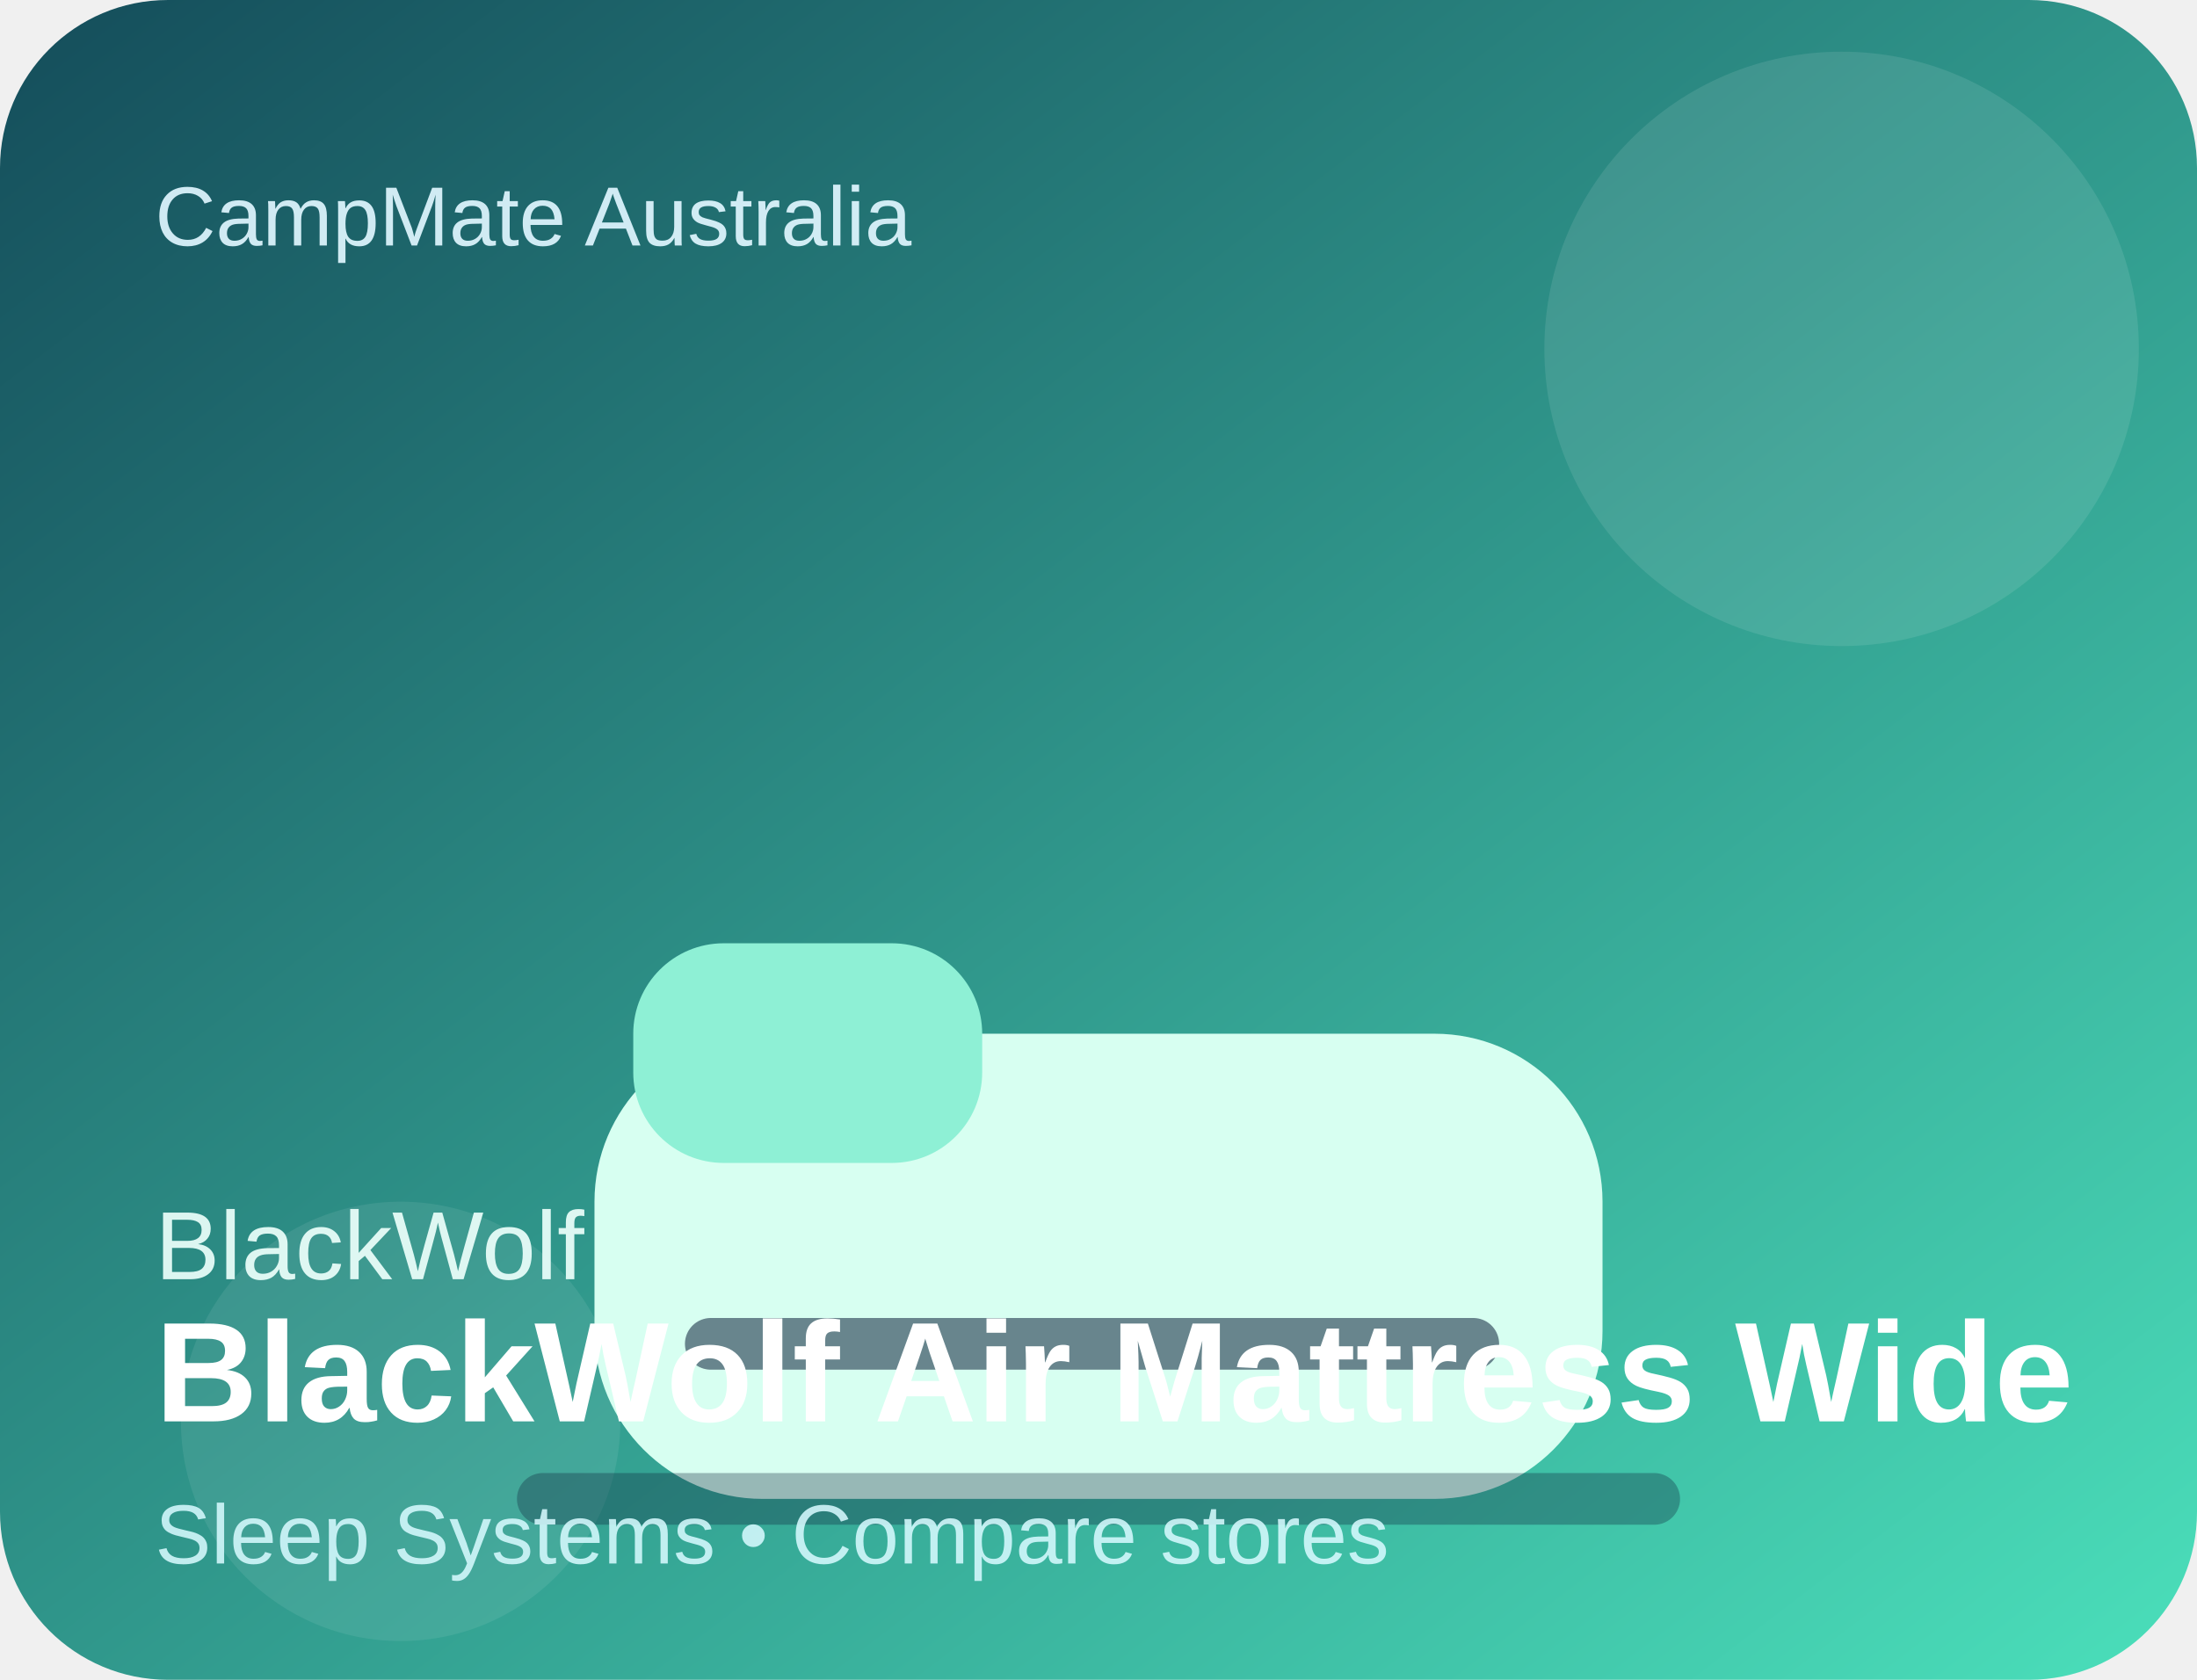
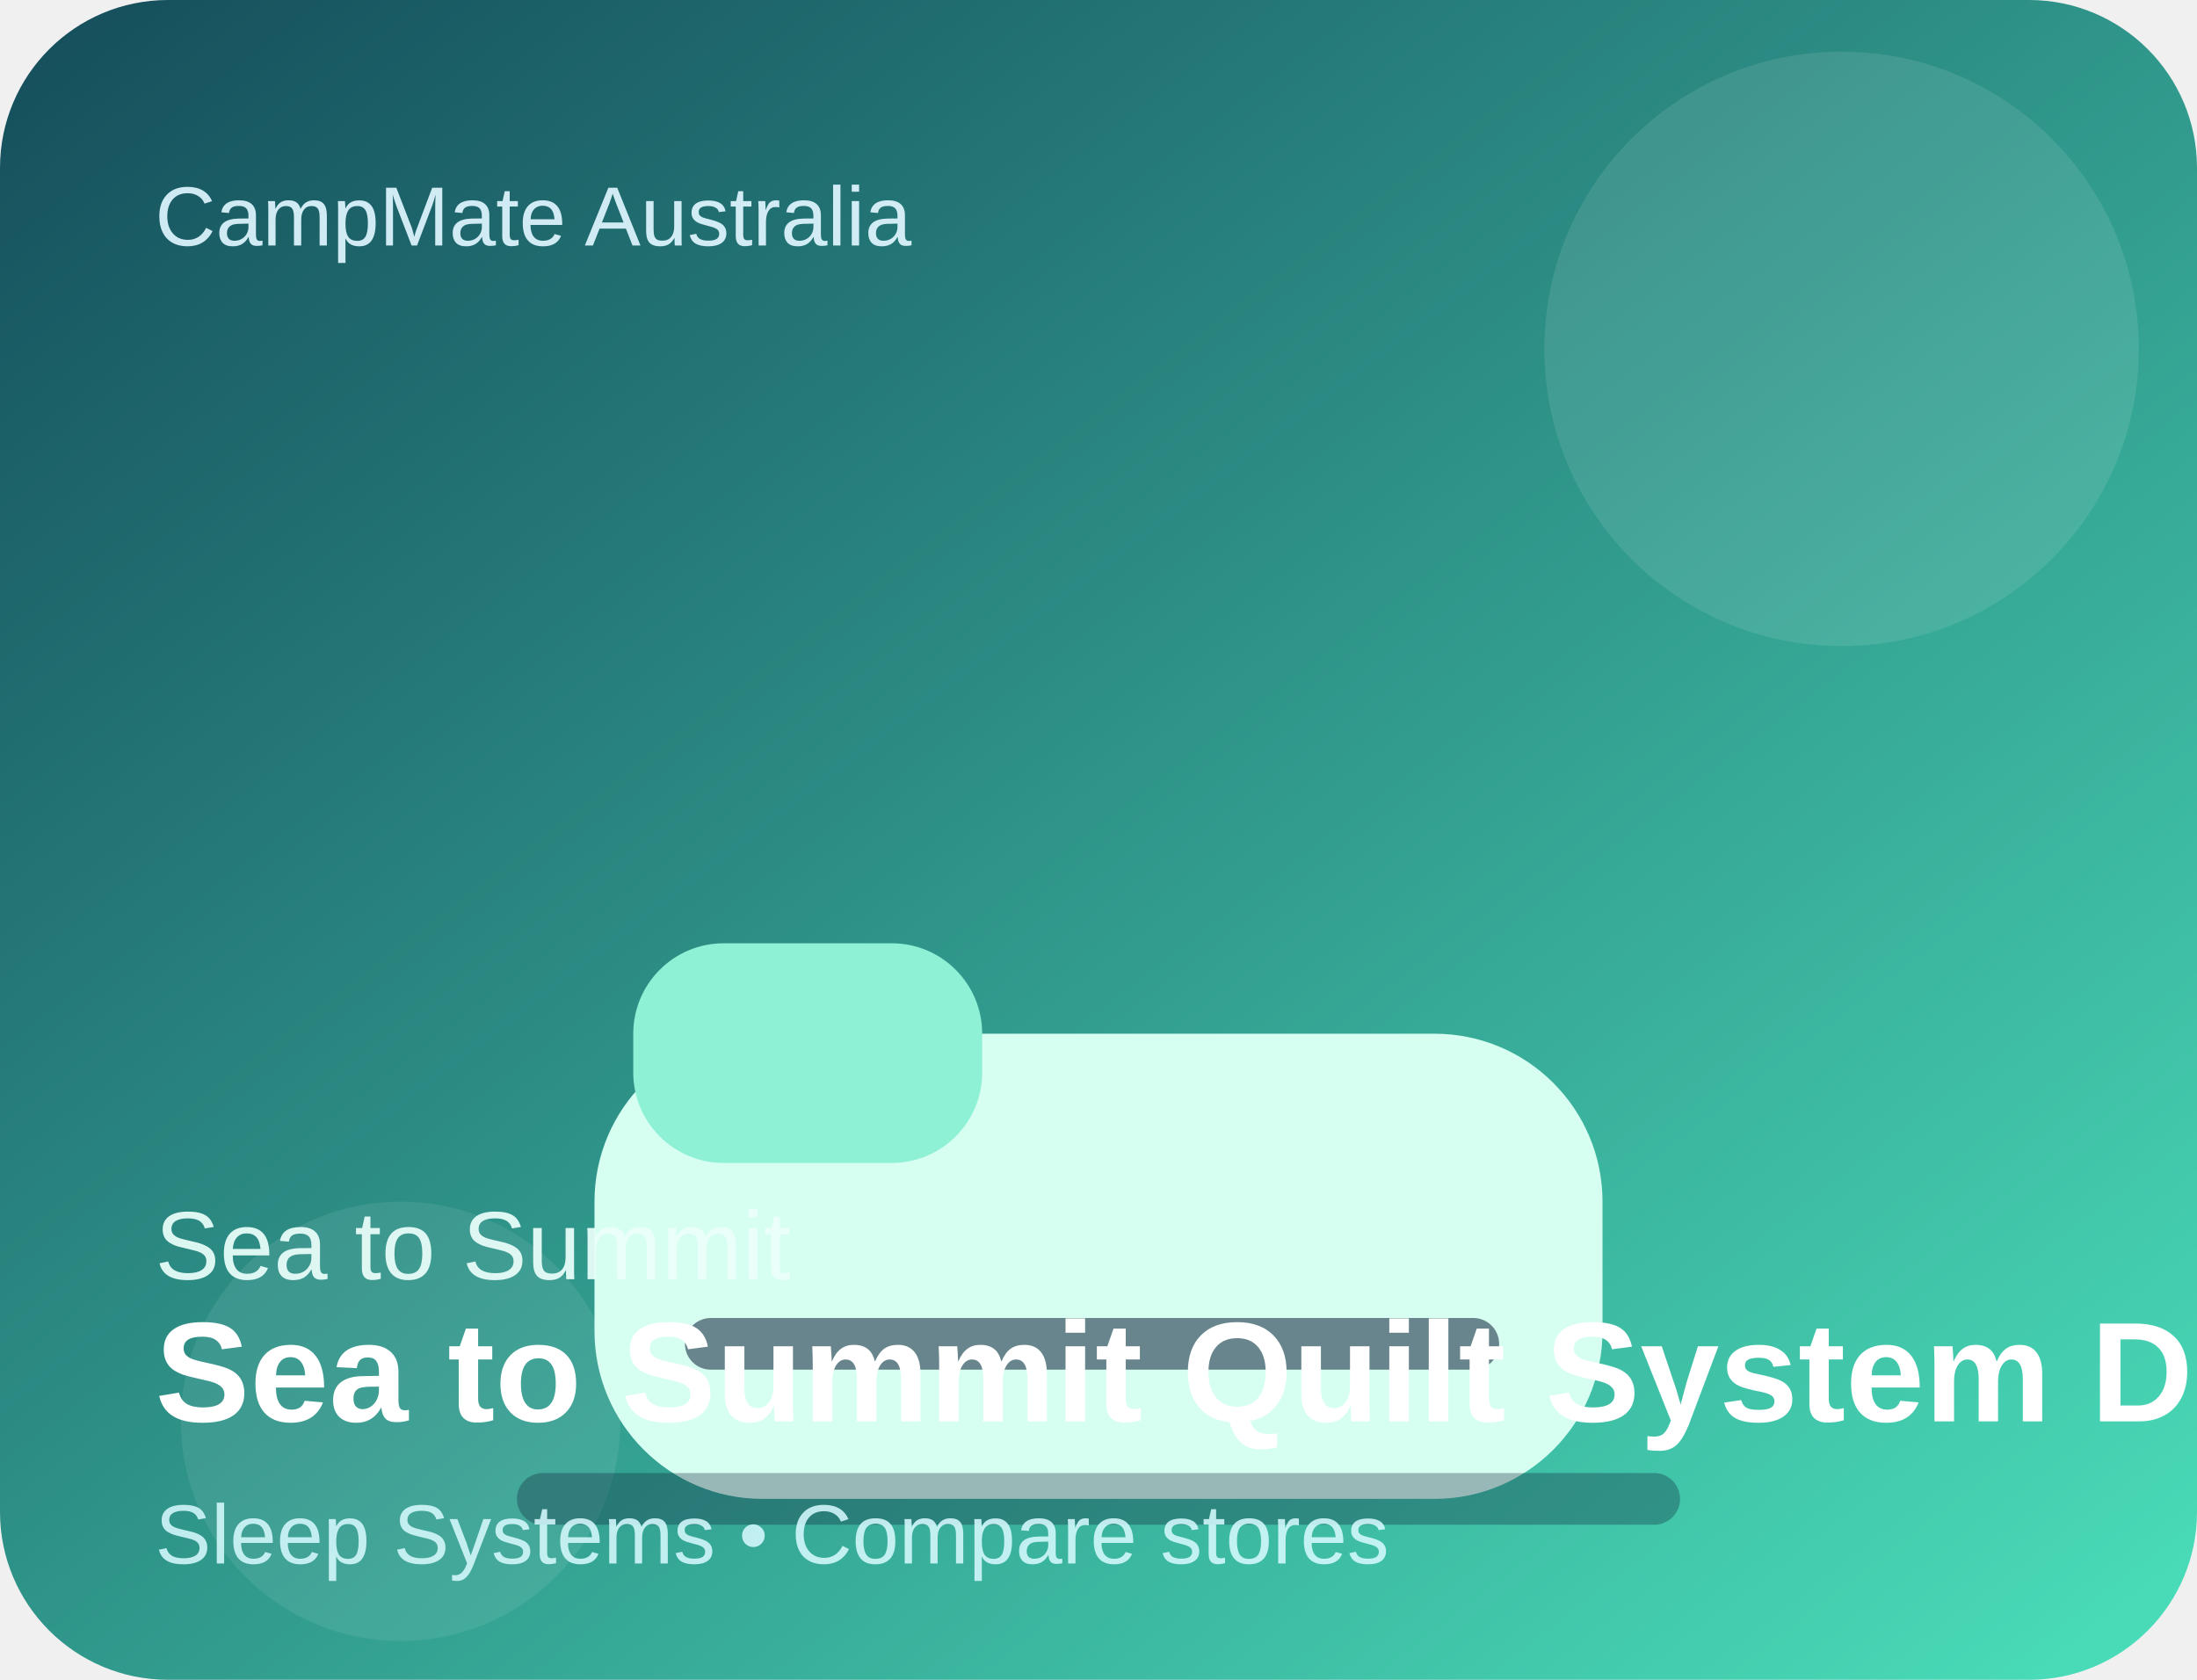
- <svg xmlns="http://www.w3.org/2000/svg" viewBox="0 0 340 260" role="img" aria-label="BlackWolf Air Mattress Wide 166">
+ <svg xmlns="http://www.w3.org/2000/svg" viewBox="0 0 340 260" role="img" aria-label="Sea to Summit Quilt System Deluxe 90">
  <defs>
    <linearGradient id="g" x1="0" y1="0" x2="1" y2="1">
      <stop offset="0%" stop-color="#144c5a" />
      <stop offset="100%" stop-color="#4be0bb" />
    </linearGradient>
  </defs>
  <rect width="340" height="260" rx="26" fill="url(#g)" />
  <circle cx="285" cy="54" r="46" fill="#ffffff" opacity="0.10" />
  <circle cx="62" cy="220" r="34" fill="#ffffff" opacity="0.08" />
  <rect x="92" y="160" width="156" height="72" rx="26" fill="#d7fff1" />
  <rect x="98" y="146" width="54" height="34" rx="14" fill="#8ef0d5" />
  <path d="M110 208 h118" stroke="#0c203a" stroke-width="8" stroke-linecap="round" opacity="0.55" />
  <path d="M84 232 h172" stroke="#0c203a" stroke-width="8" stroke-linecap="round" opacity="0.32" />
  <text x="24" y="38" font-family="Arial, Helvetica, sans-serif" font-size="13" fill="#dff6ff" opacity="0.92">CampMate Australia</text>
-   <text x="24" y="198" font-family="Arial, Helvetica, sans-serif" font-size="15" fill="#ecfffb" opacity="0.92">BlackWolf</text>
-   <text x="24" y="220" font-family="Arial, Helvetica, sans-serif" font-size="22" font-weight="700" fill="#ffffff">BlackWolf Air Mattress Wide </text>
+   <text x="24" y="198" font-family="Arial, Helvetica, sans-serif" font-size="15" fill="#ecfffb" opacity="0.92">Sea to Summit</text>
+   <text x="24" y="220" font-family="Arial, Helvetica, sans-serif" font-size="22" font-weight="700" fill="#ffffff">Sea to Summit Quilt System D</text>
  <text x="24" y="242" font-family="Arial, Helvetica, sans-serif" font-size="13" fill="#d8faff" opacity="0.86">Sleep Systems • Compare stores</text>
</svg>
